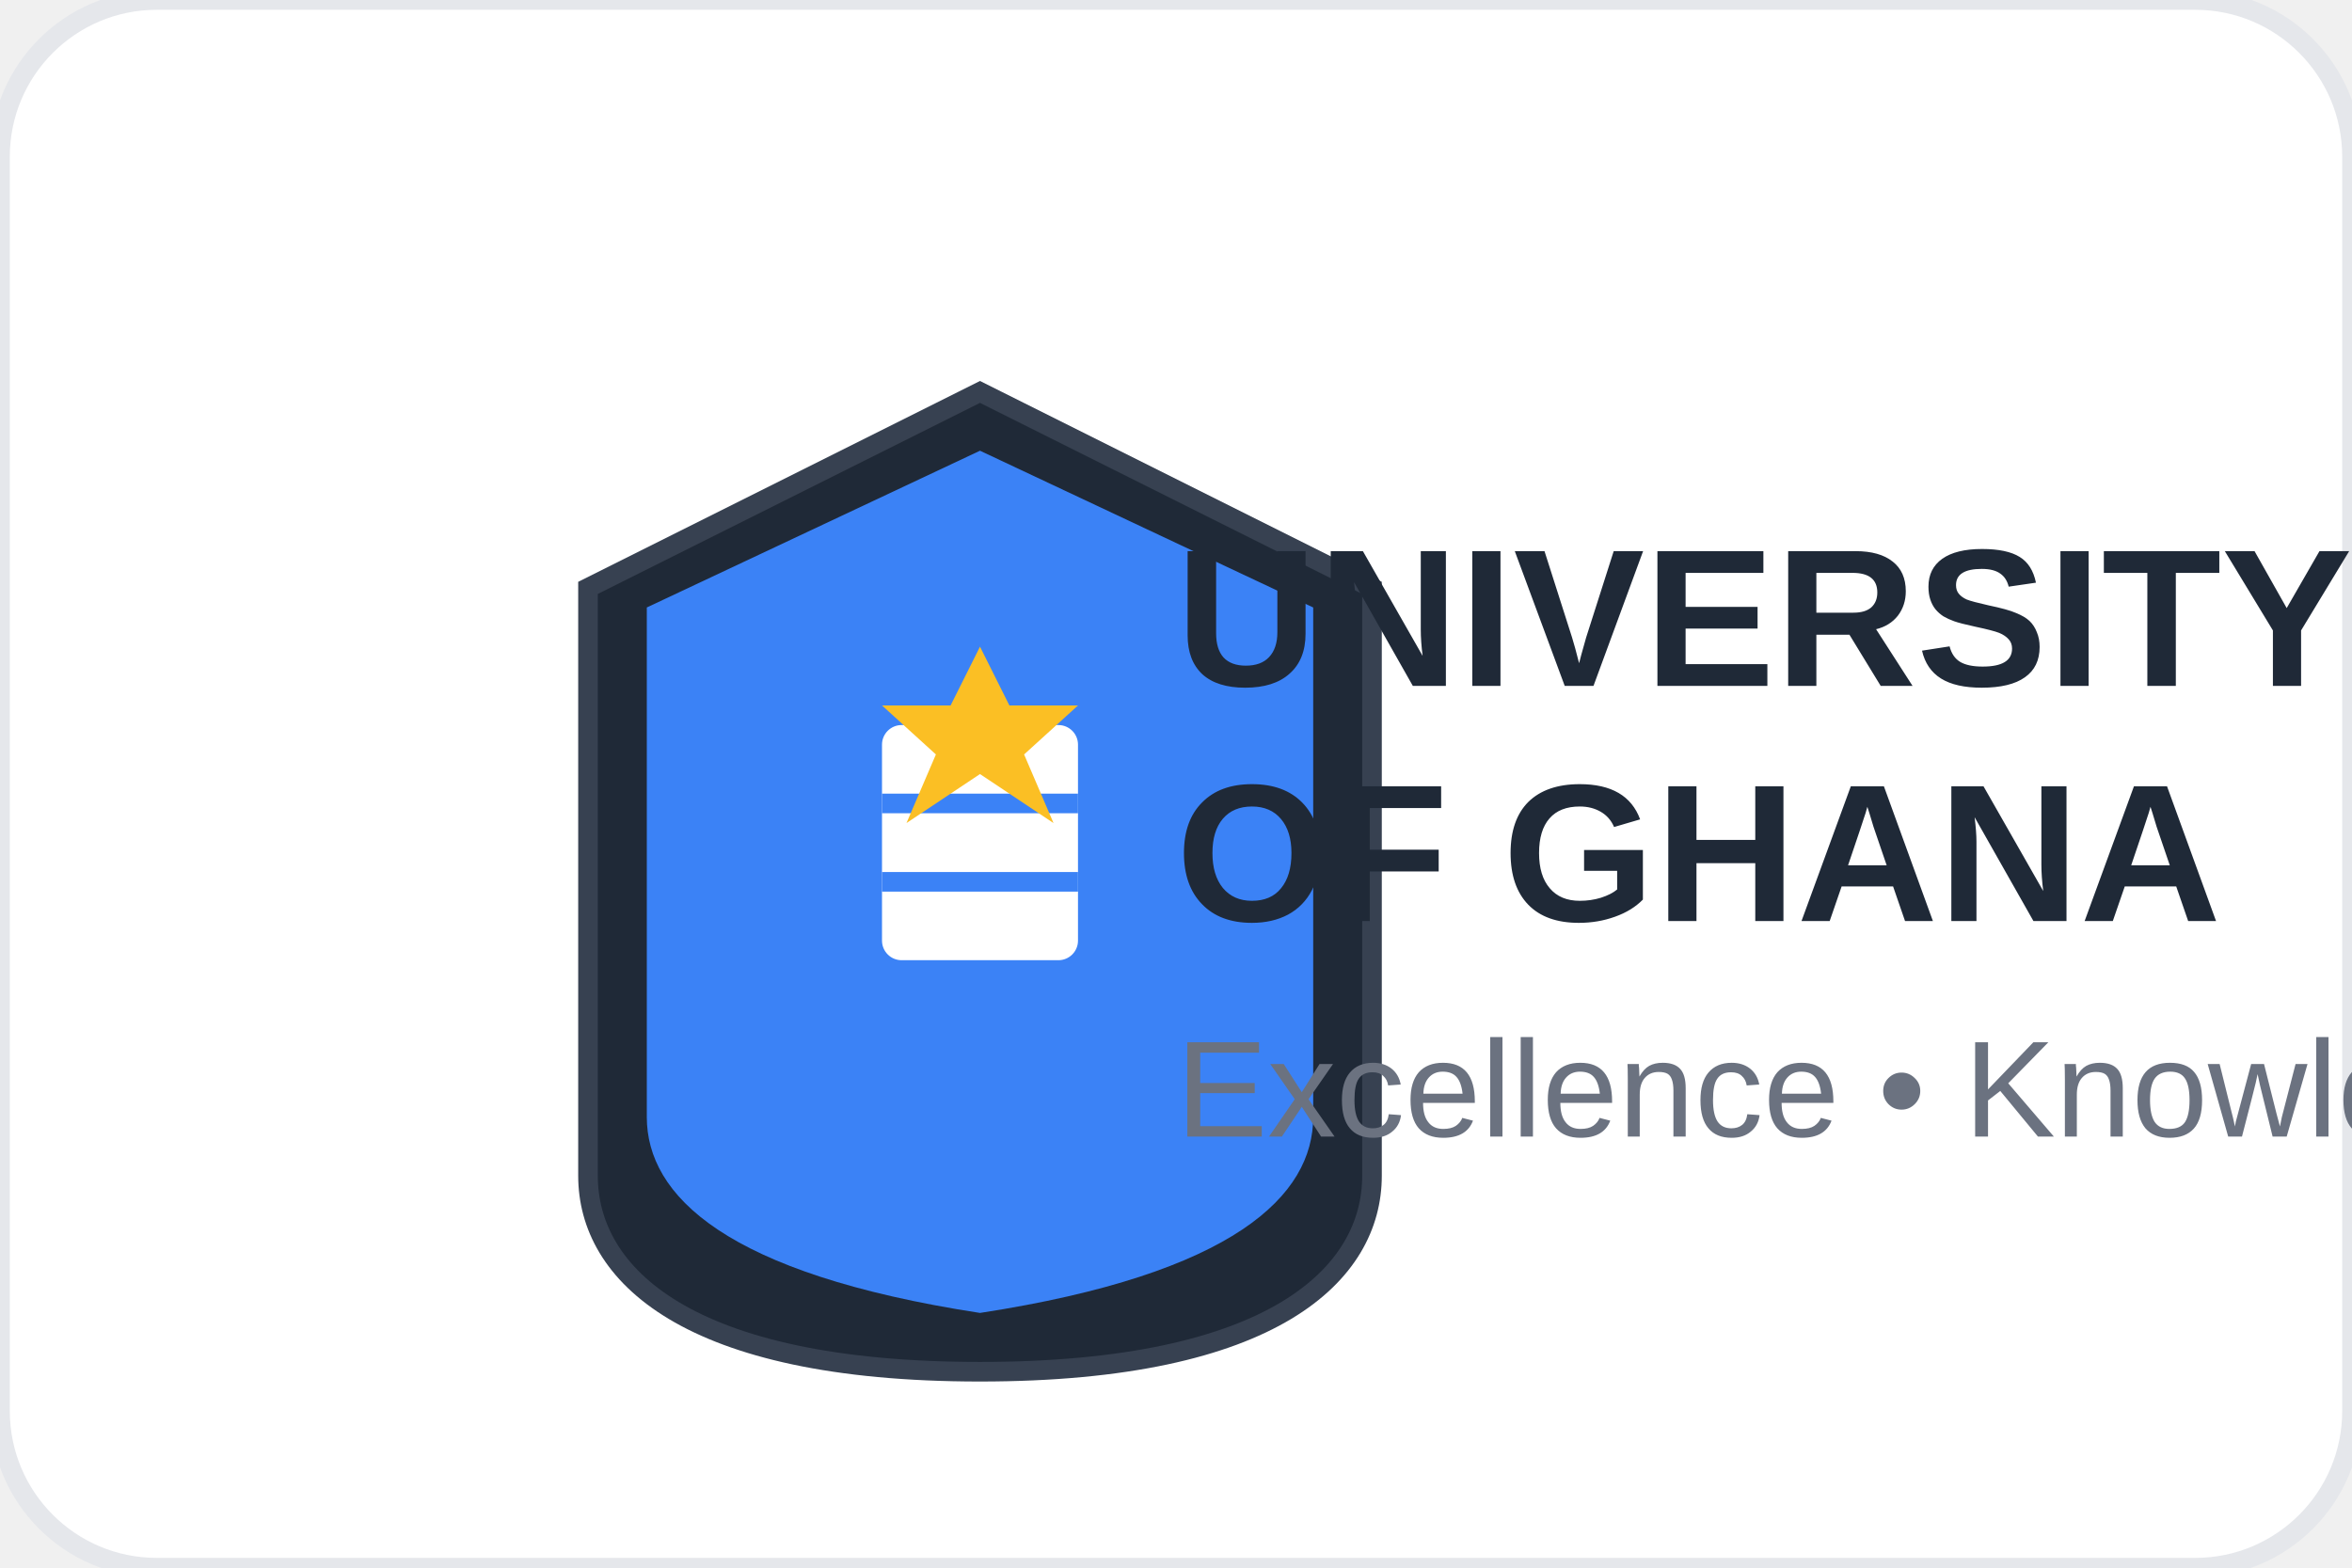
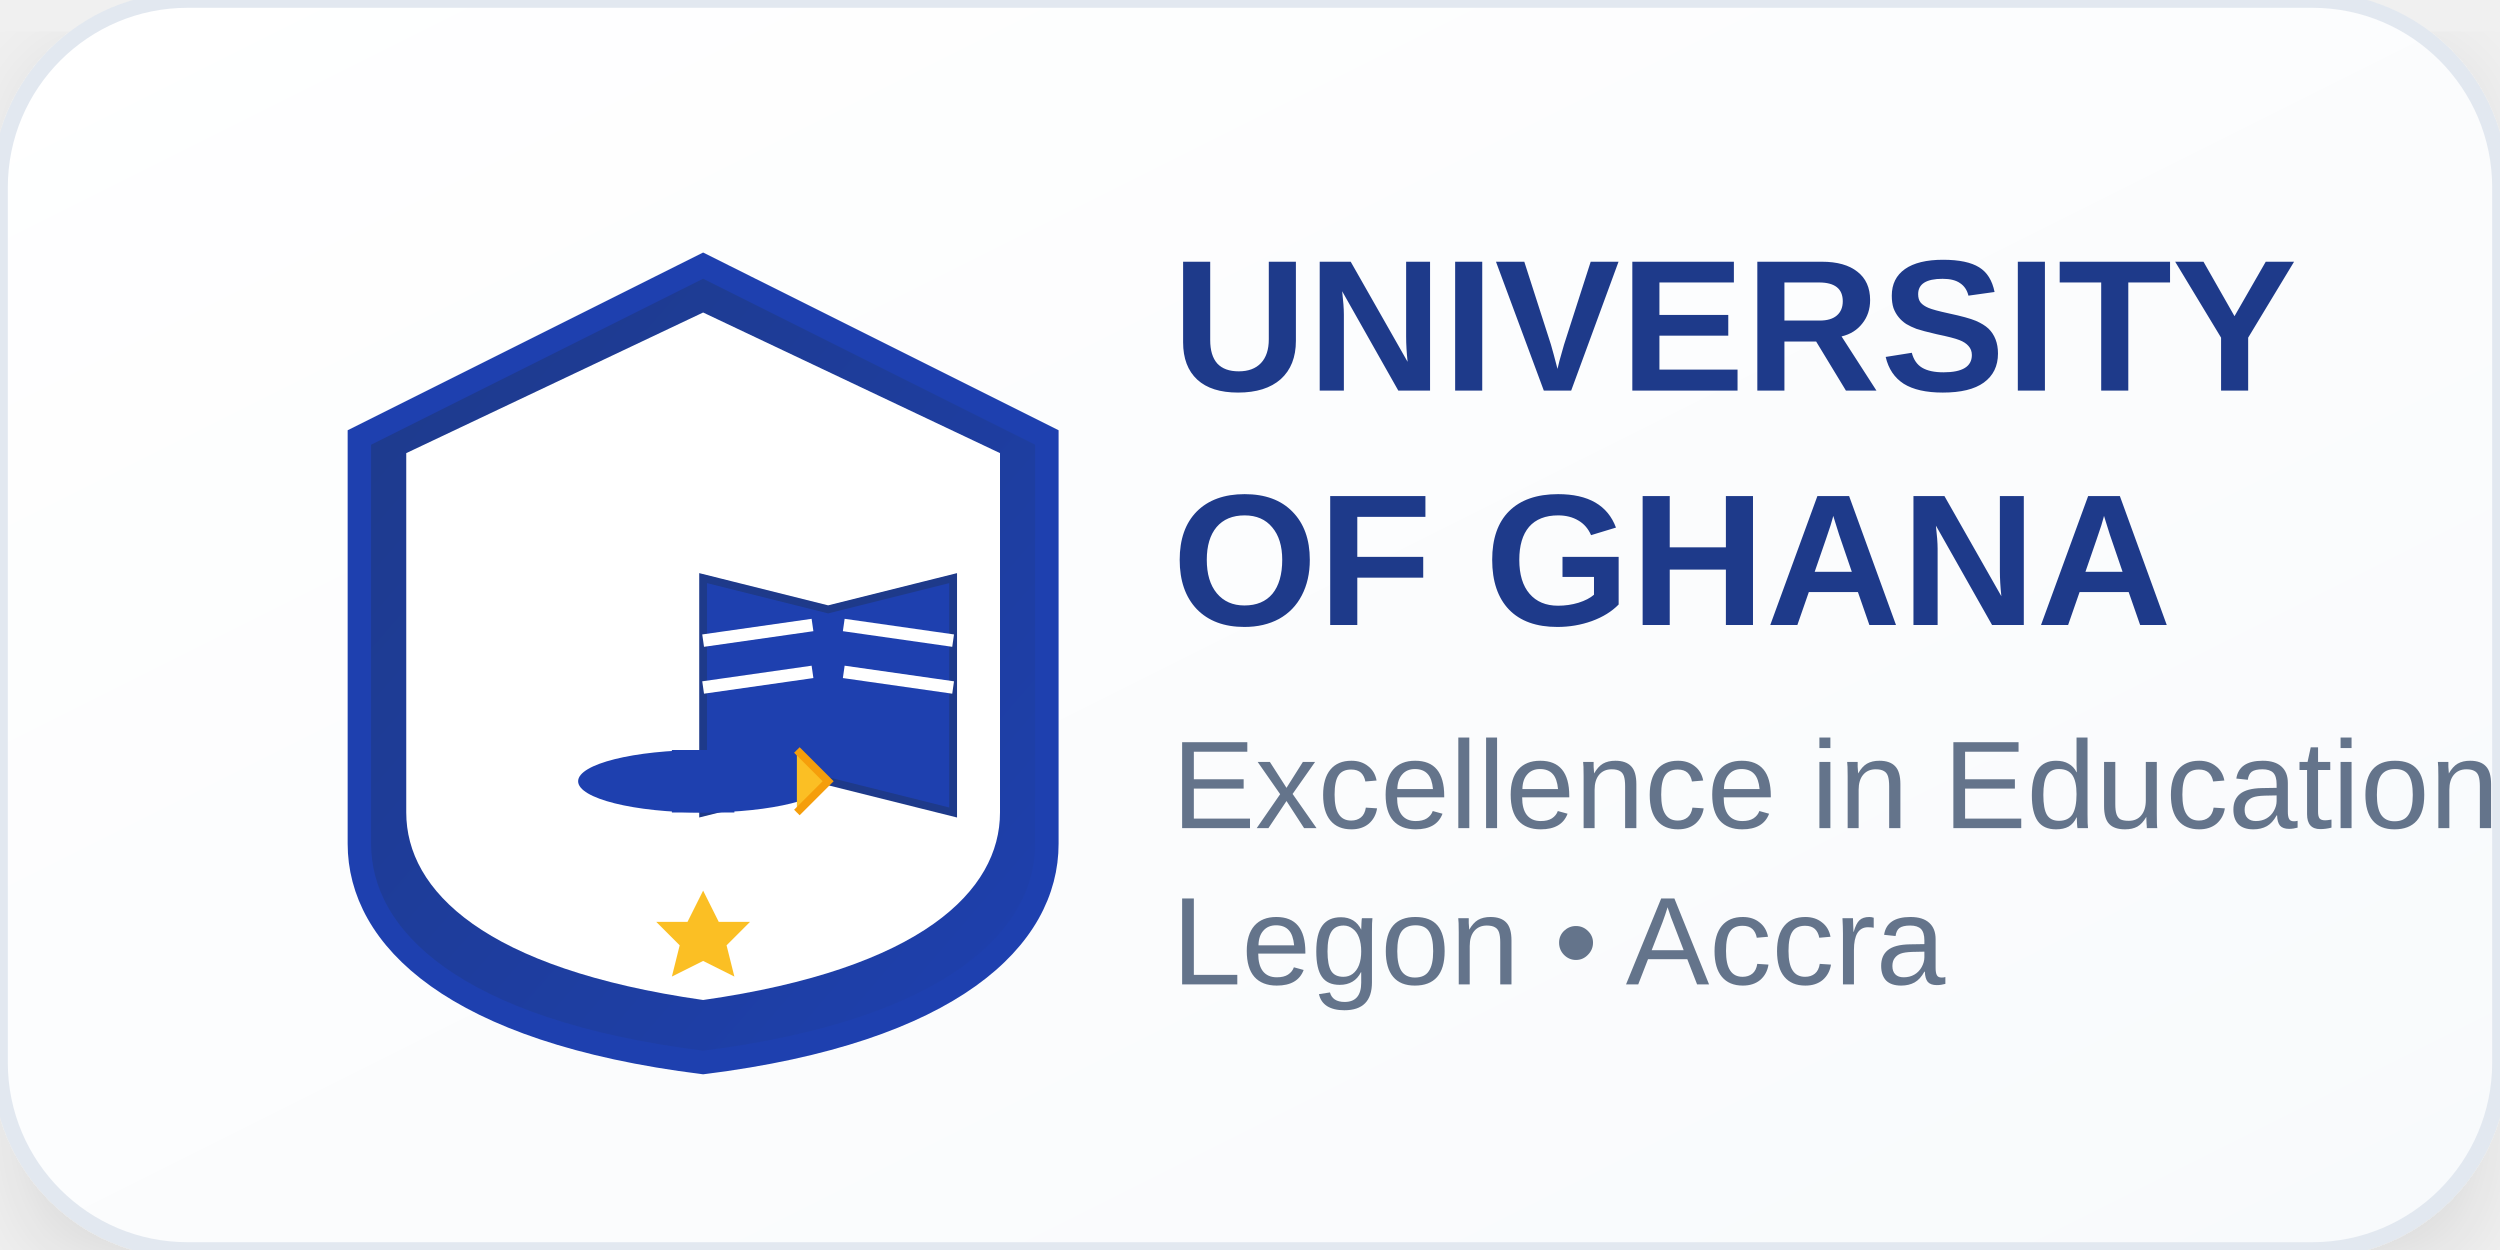
- <svg xmlns="http://www.w3.org/2000/svg" viewBox="0 0 120 80" width="120" height="80">
-   <rect width="120" height="80" fill="#ffffff" stroke="#e5e7eb" stroke-width="1" rx="8" />
-   <g transform="translate(20, 15)">
-     <path d="M30 5 L50 15 L50 45 C50 50 45 55 30 55 C15 55 10 50 10 45 L10 15 Z" fill="#1f2937" stroke="#374151" stroke-width="1" />
-     <path d="M30 8 L47 16 L47 42 C47 46 43 50 30 52 C17 50 13 46 13 42 L13 16 Z" fill="#3b82f6" />
-     <rect x="25" y="22" width="10" height="12" fill="#ffffff" rx="1" />
-     <line x1="25" y1="26" x2="35" y2="26" stroke="#3b82f6" stroke-width="1" />
-     <line x1="25" y1="30" x2="35" y2="30" stroke="#3b82f6" stroke-width="1" />
-     <polygon points="30,18 31.5,21 35,21 32.25,23.5 33.75,27 30,24.5 26.25,27 27.75,23.5 25,21 28.5,21" fill="#fbbf24" />
+ <svg xmlns="http://www.w3.org/2000/svg" viewBox="0 0 160 80" width="160" height="80">
+   <defs>
+     <linearGradient id="bgGrad" x1="0%" y1="0%" x2="100%" y2="100%">
+       <stop offset="0%" stop-color="#ffffff" />
+       <stop offset="100%" stop-color="#f8fafc" />
+     </linearGradient>
+     <filter id="shadow" x="-20%" y="-20%" width="140%" height="140%">
+       <feDropShadow dx="0" dy="2" stdDeviation="3" flood-color="#000000" flood-opacity="0.1" />
+     </filter>
+   </defs>
+   <rect width="160" height="80" fill="url(#bgGrad)" stroke="#e2e8f0" stroke-width="1" rx="12" filter="url(#shadow)" />
+   <g transform="translate(15, 12)">
+     <defs>
+       <linearGradient id="shieldGrad" x1="0%" y1="0%" x2="100%" y2="100%">
+         <stop offset="0%" stop-color="#1e3a8a" />
+         <stop offset="100%" stop-color="#1e40af" />
+       </linearGradient>
+     </defs>
+     <path d="M30 5 L52 16 L52 42 C52 48 46 54 30 56 C14 54 8 48 8 42 L8 16 Z" fill="url(#shieldGrad)" stroke="#1e40af" stroke-width="1.5" />
+     <path d="M30 8 L49 17 L49 40 C49 45 44 50 30 52 C16 50 11 45 11 40 L11 17 Z" fill="#ffffff" />
+     <g transform="translate(22, 20)">
+       <path d="M8 5 L8 20 L16 18 L24 20 L24 5 L16 7 Z" fill="#1e40af" stroke="#1e3a8a" stroke-width="0.5" />
+       <line x1="8" y1="9" x2="15" y2="8" stroke="#ffffff" stroke-width="0.8" />
+       <line x1="8" y1="12" x2="15" y2="11" stroke="#ffffff" stroke-width="0.8" />
+       <line x1="17" y1="8" x2="24" y2="9" stroke="#ffffff" stroke-width="0.8" />
+       <line x1="17" y1="11" x2="24" y2="12" stroke="#ffffff" stroke-width="0.8" />
+     </g>
+     <g transform="translate(20, 32)">
+       <ellipse cx="10" cy="6" rx="8" ry="2" fill="#1e40af" />
+       <rect x="8" y="4" width="4" height="4" fill="#1e40af" />
+       <path d="M16 4 L18 6 L16 8" fill="#fbbf24" stroke="#f59e0b" stroke-width="0.5" />
+     </g>
+     <polygon points="30,45 31,47 33,47 31.5,48.5 32,50.5 30,49.5 28,50.5 28.5,48.5 27,47 29,47" fill="#fbbf24" />
  </g>
-   <text x="60" y="35" font-family="Arial, sans-serif" font-size="10" font-weight="bold" fill="#1f2937">UNIVERSITY</text>
-   <text x="60" y="47" font-family="Arial, sans-serif" font-size="10" font-weight="bold" fill="#1f2937">OF GHANA</text>
-   <text x="60" y="58" font-family="Arial, sans-serif" font-size="7" fill="#6b7280">Excellence • Knowledge</text>
+   <g transform="translate(75, 25)">
+     <text x="0" y="0" font-family="Arial, sans-serif" font-size="12" font-weight="700" fill="#1e3a8a">UNIVERSITY</text>
+     <text x="0" y="15" font-family="Arial, sans-serif" font-size="12" font-weight="700" fill="#1e3a8a">OF GHANA</text>
+     <text x="0" y="28" font-family="Arial, sans-serif" font-size="8" fill="#64748b">Excellence in Education</text>
+     <text x="0" y="38" font-family="Arial, sans-serif" font-size="8" fill="#64748b">Legon • Accra</text>
+   </g>
</svg>
